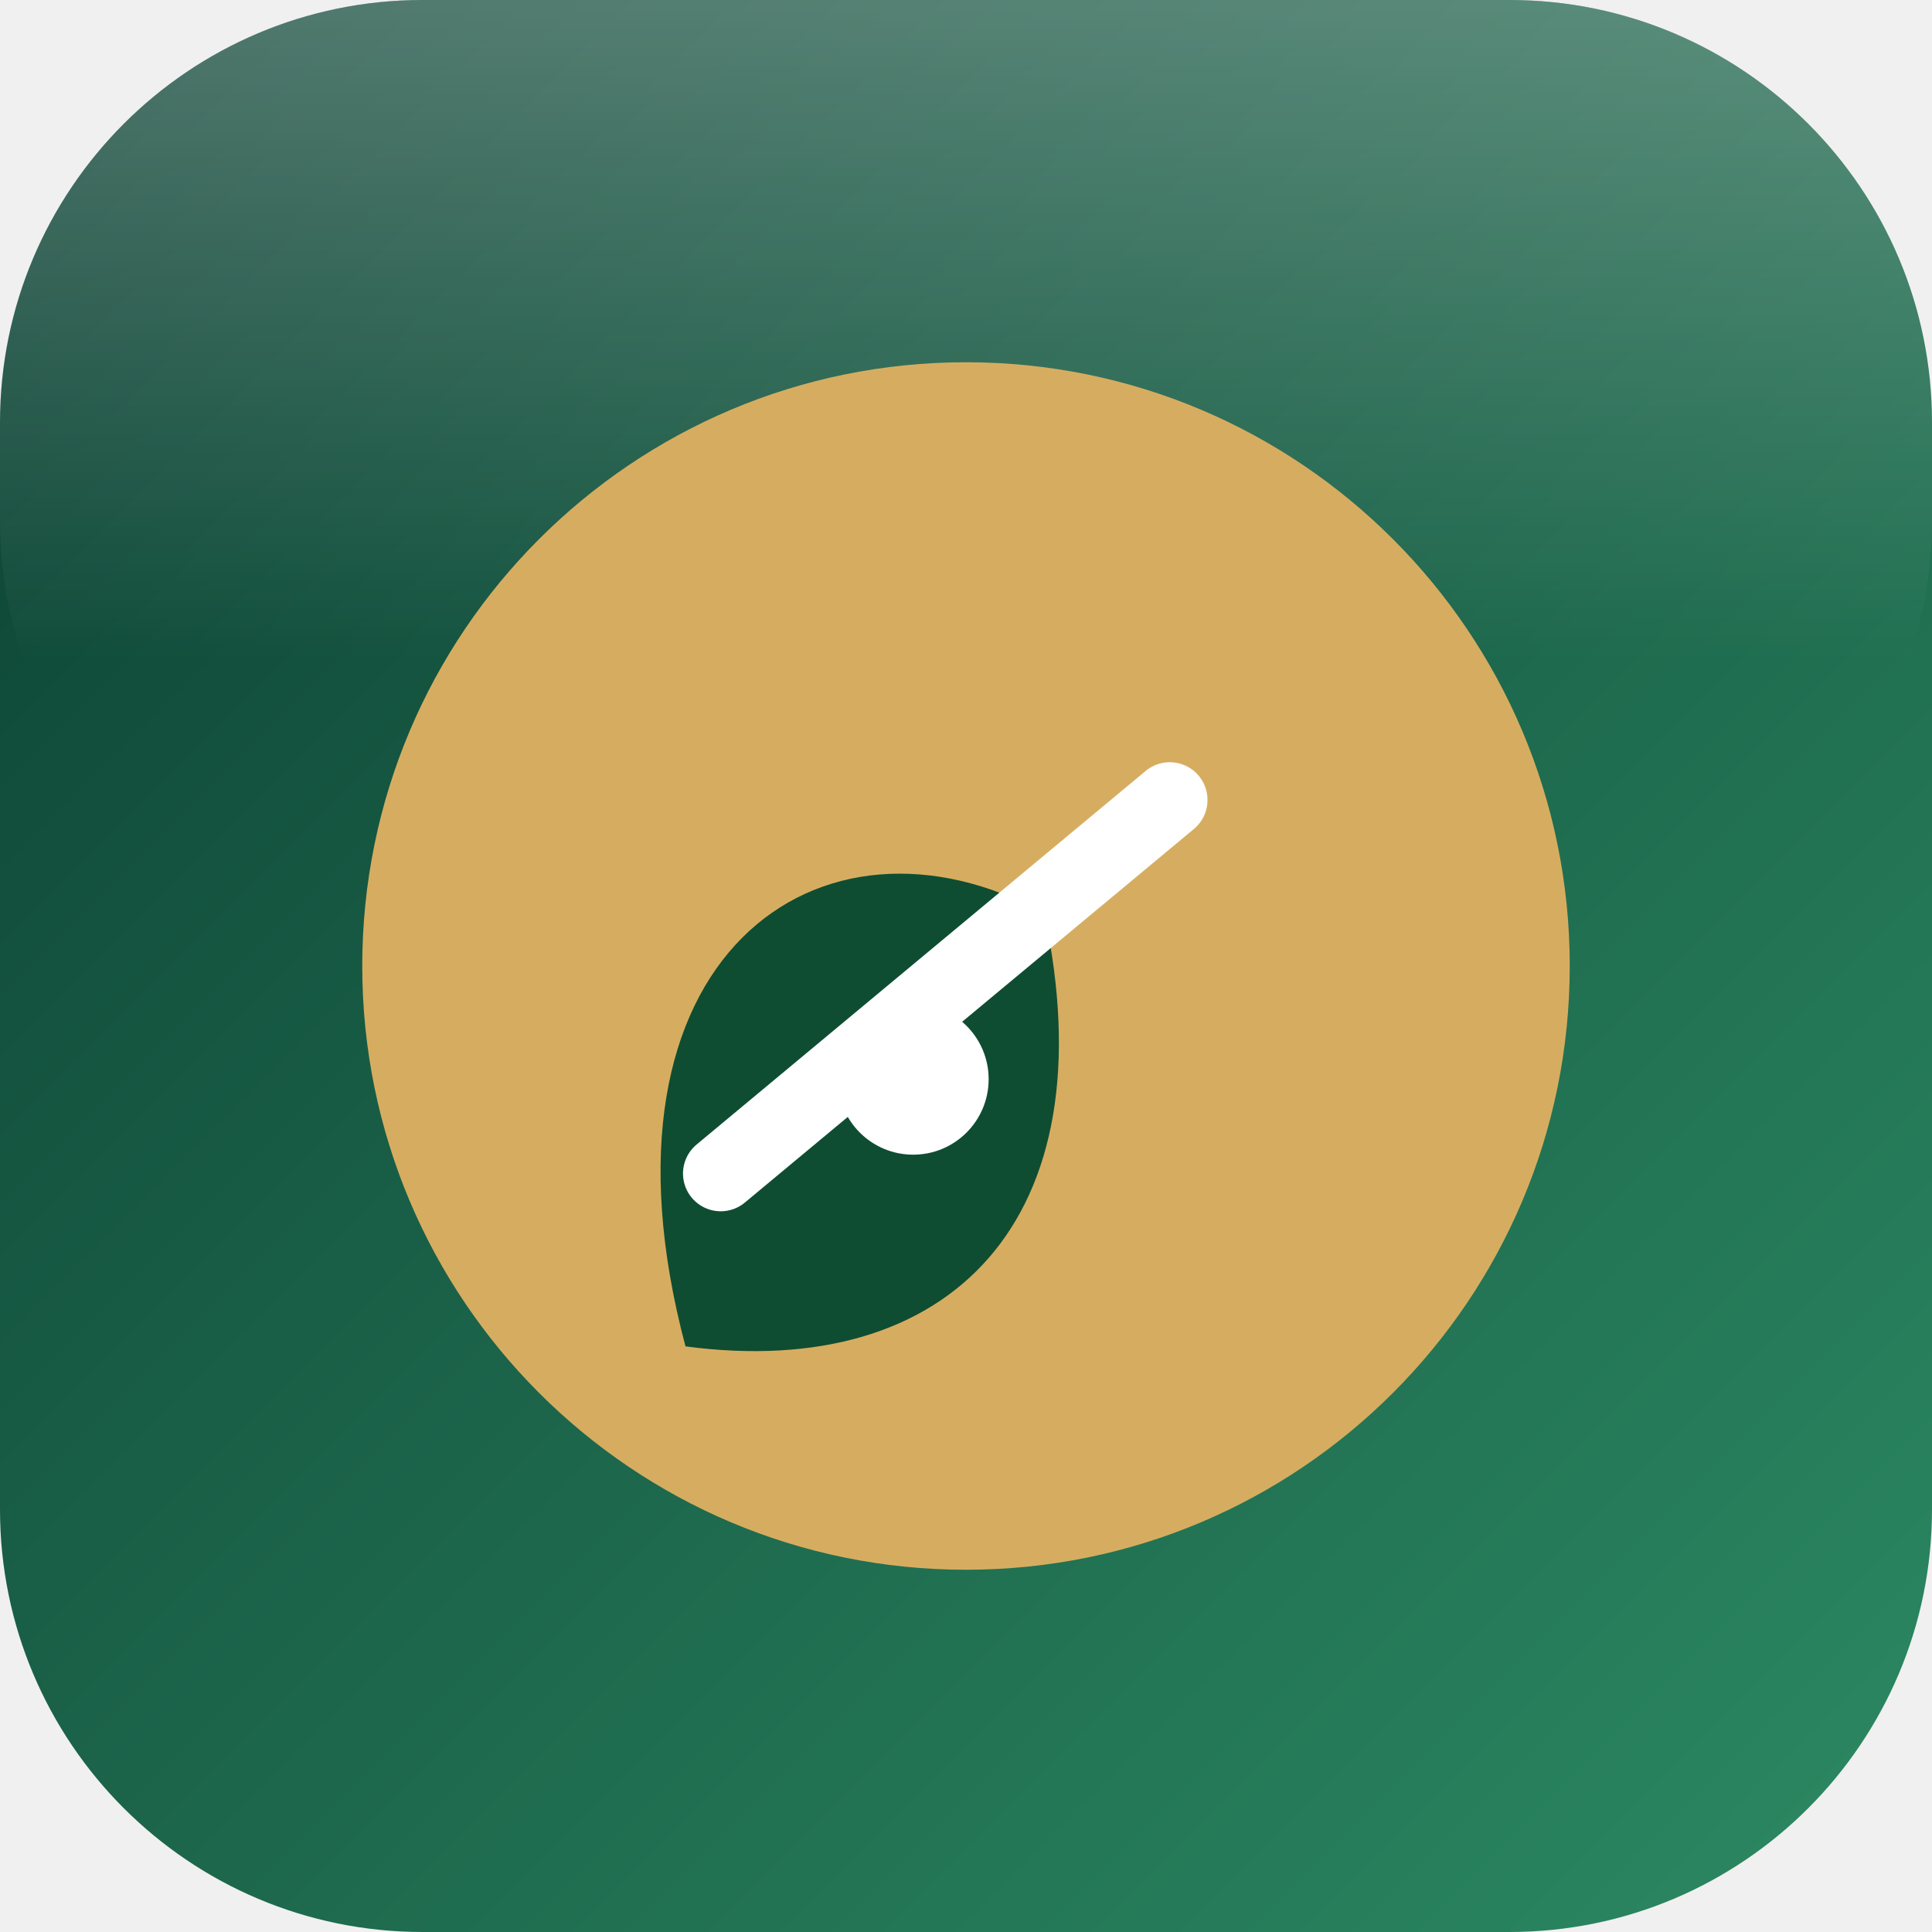
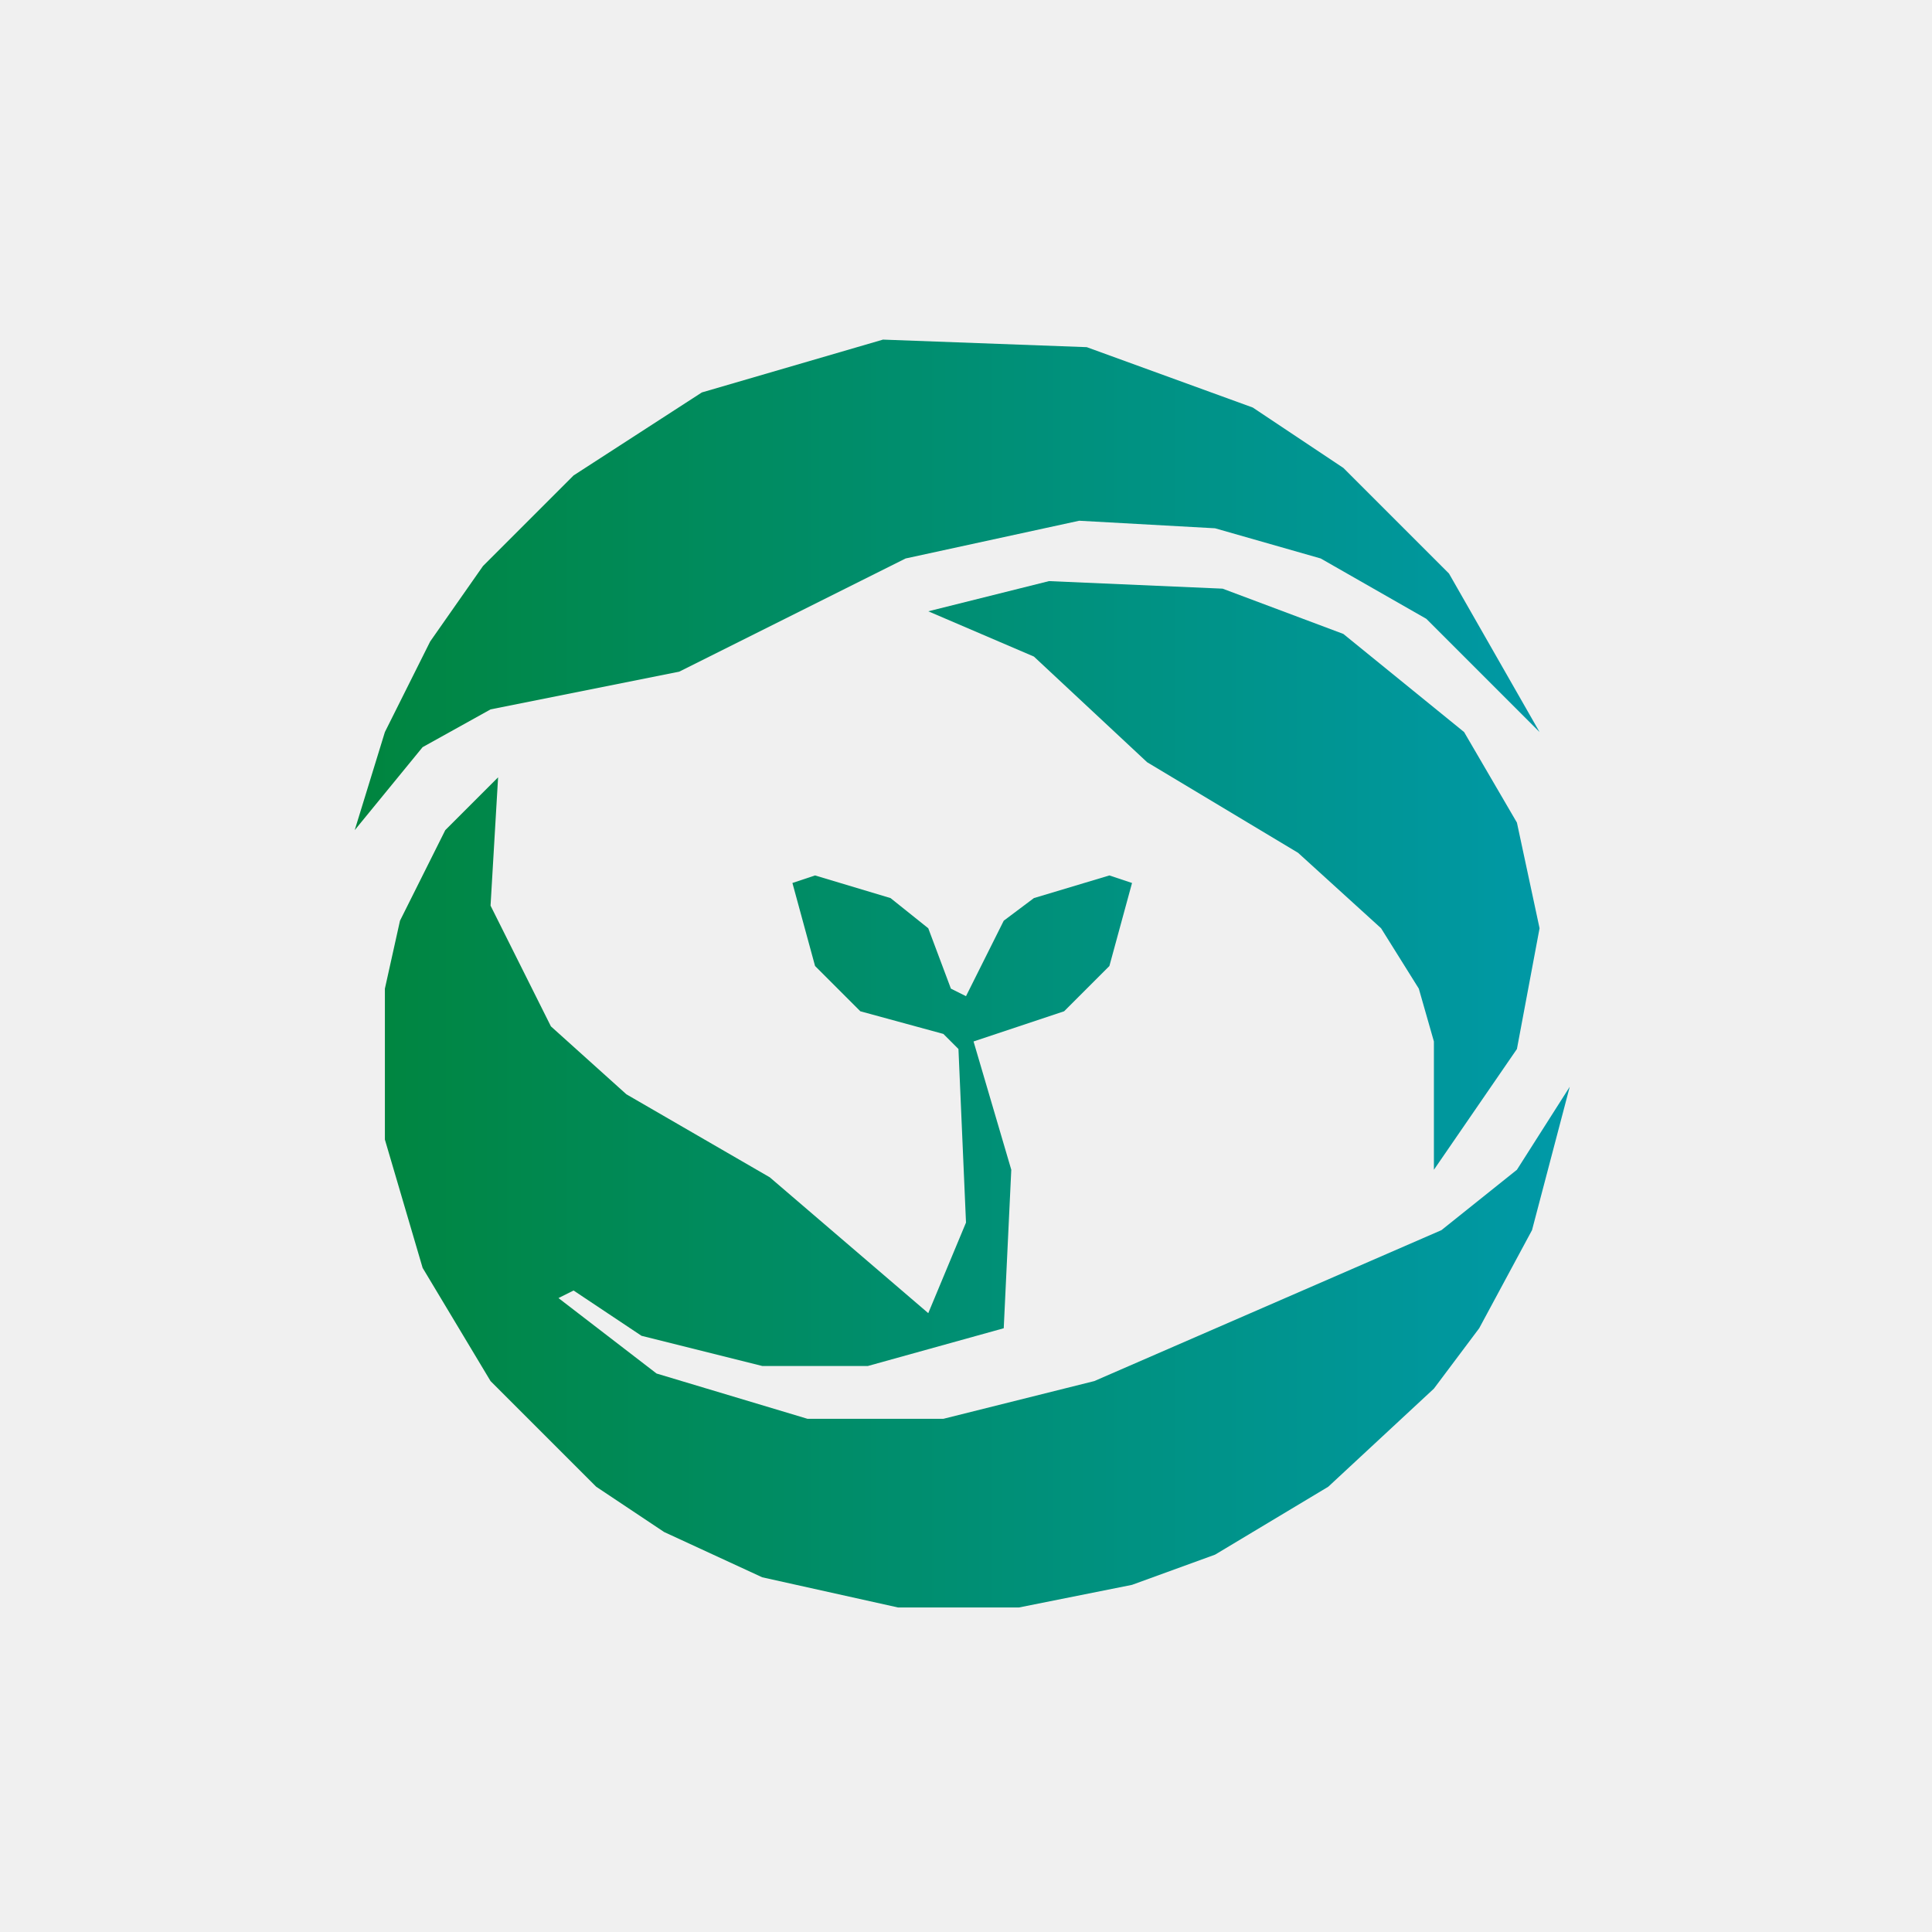
- <svg xmlns="http://www.w3.org/2000/svg" viewBox="0 0 512 512">
+ <svg xmlns="http://www.w3.org/2000/svg" viewBox="0 0 256 256" width="512" height="512">
  <defs>
-     <linearGradient id="bg" x1="0" y1="0" x2="1" y2="1">
-       <stop offset="0%" stop-color="#0b3f32" />
-       <stop offset="100%" stop-color="#2c8a63" />
-     </linearGradient>
-     <linearGradient id="shine" x1="0" y1="0" x2="0" y2="1">
-       <stop offset="0%" stop-color="rgba(255,255,255,0.28)" />
-       <stop offset="70%" stop-color="rgba(255,255,255,0)" />
+     <linearGradient id="g" x1="47" y1="128" x2="208" y2="128" gradientUnits="userSpaceOnUse">
+       <stop offset="0" stop-color="#00853E" />
+       <stop offset="1" stop-color="#0099A8" />
    </linearGradient>
  </defs>
-   <rect width="512" height="512" rx="112" fill="url(#bg)" />
-   <rect width="512" height="250" rx="112" fill="url(#shine)" />
-   <circle cx="256" cy="256" r="160" fill="#d6ad60" />
-   <path d="M138 298C173 197 250 196 281 256C250 333 191 345 138 298Z" fill="#0f4d32" transform="rotate(-34 256 256)" />
-   <path d="M191 311L310 212" stroke="#ffffff" stroke-width="20" stroke-linecap="round" />
-   <circle cx="242" cy="286" r="20" fill="#ffffff" />
+   <path fill="url(#g)" d="M53,122 L51,131 L51,151 L56,168 L65,183 L79,197 L88,203 L101,209 L119,213 L135,213 L150,210 L161,206 L176,197 L190,184 L196,176 L203,163 L208,144 L201,155 L191,163 L145,183 L125,188 L107,188 L87,182 L74,172 L76,171 L85,177 L101,181 L115,181 L133,176 L134,155 L129,138 L141,134 L147,128 L150,117 L147,116 L137,119 L133,122 L128,132 L126,131 L123,123 L118,119 L108,116 L105,117 L108,128 L114,134 L125,137 L127,139 L128,162 L123,174 L102,156 L83,145 L73,136 L65,120 L66,103 L59,110 Z M123,81 L137,87 L152,101 L172,113 L183,123 L188,131 L190,138 L190,155 L201,139 L204,123 L201,109 L194,97 L178,84 L162,78 L139,77 Z M47,110 L56,99 L65,94 L90,89 L120,74 L143,69 L161,70 L175,74 L189,82 L204,97 L192,76 L178,62 L166,54 L144,46 L117,45 L93,52 L76,63 L64,75 L57,85 L51,97 Z" />
</svg>
